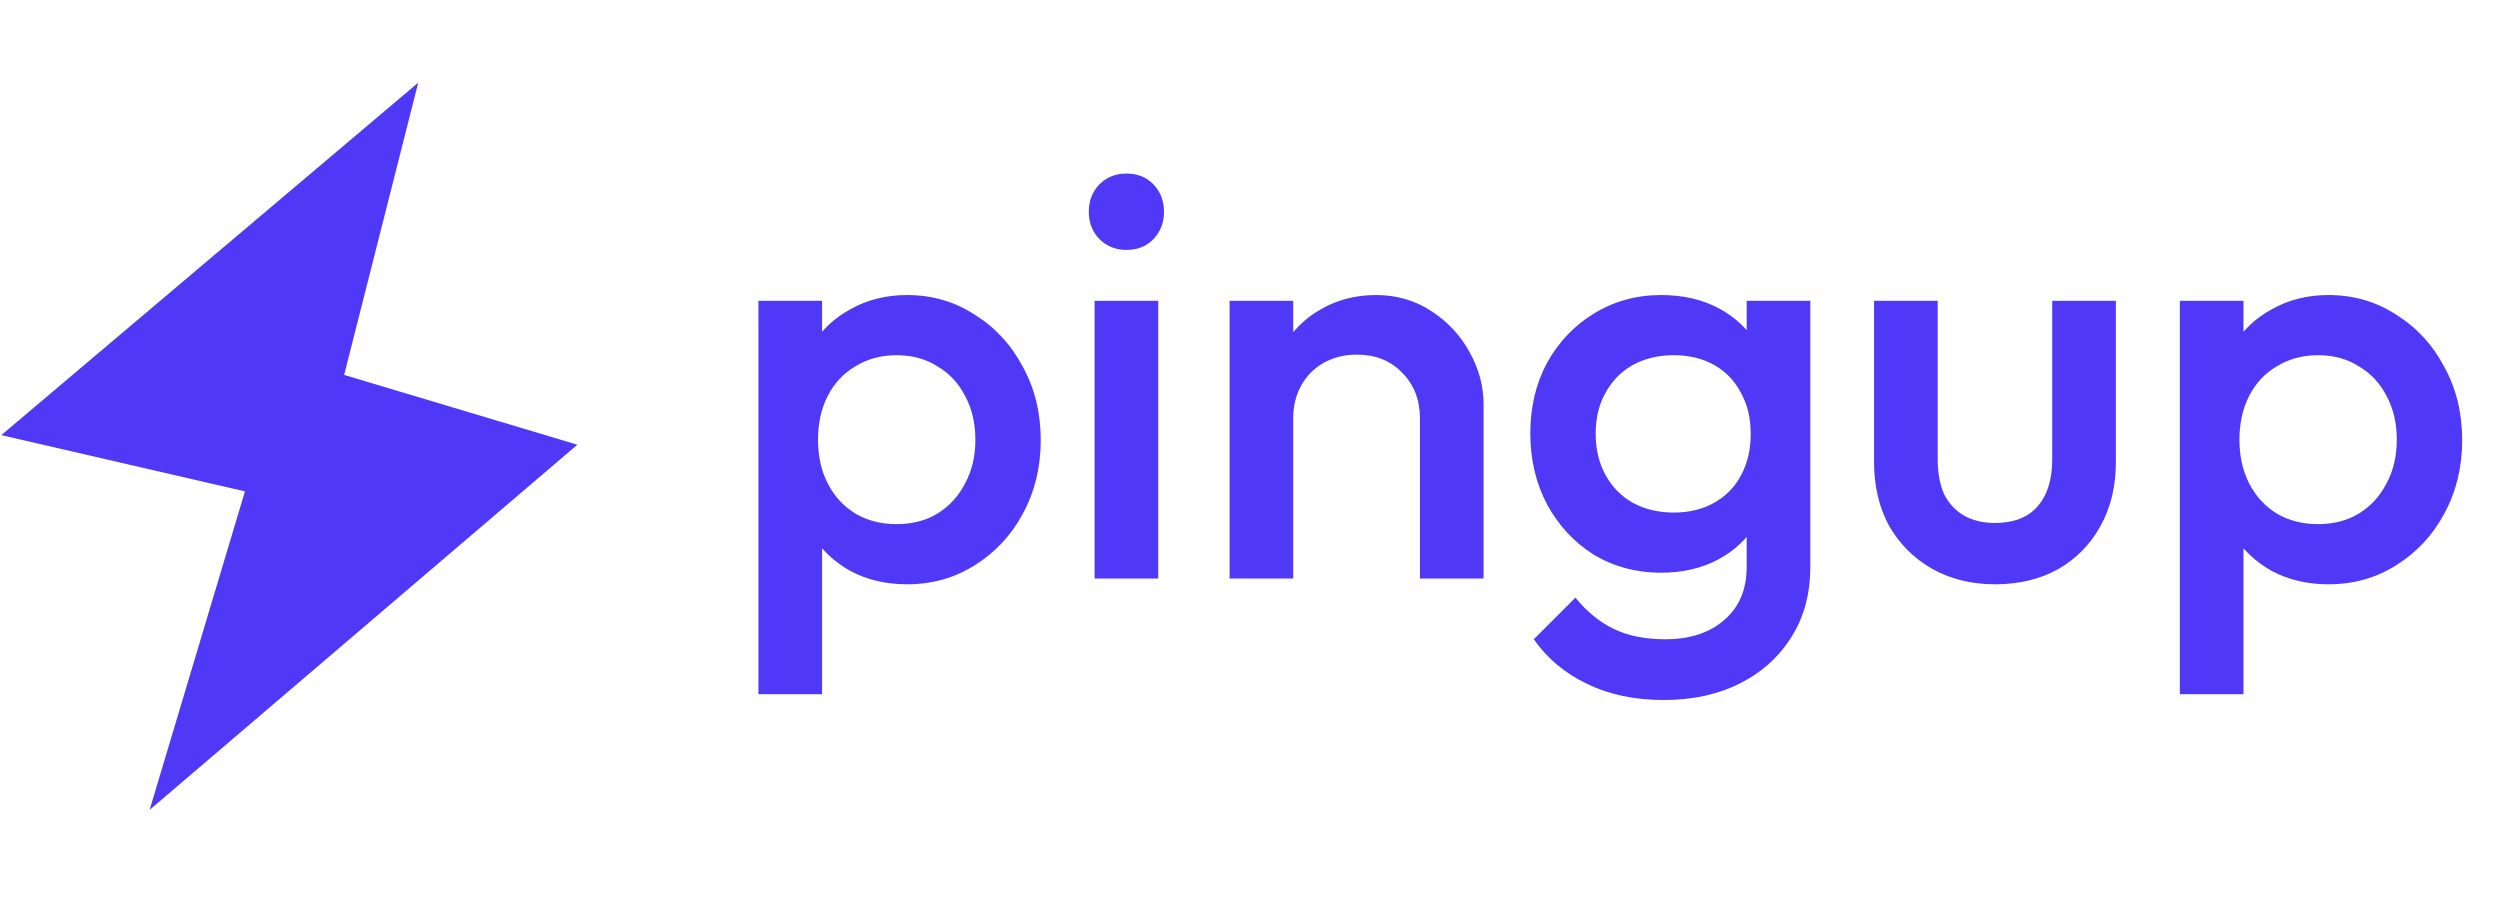
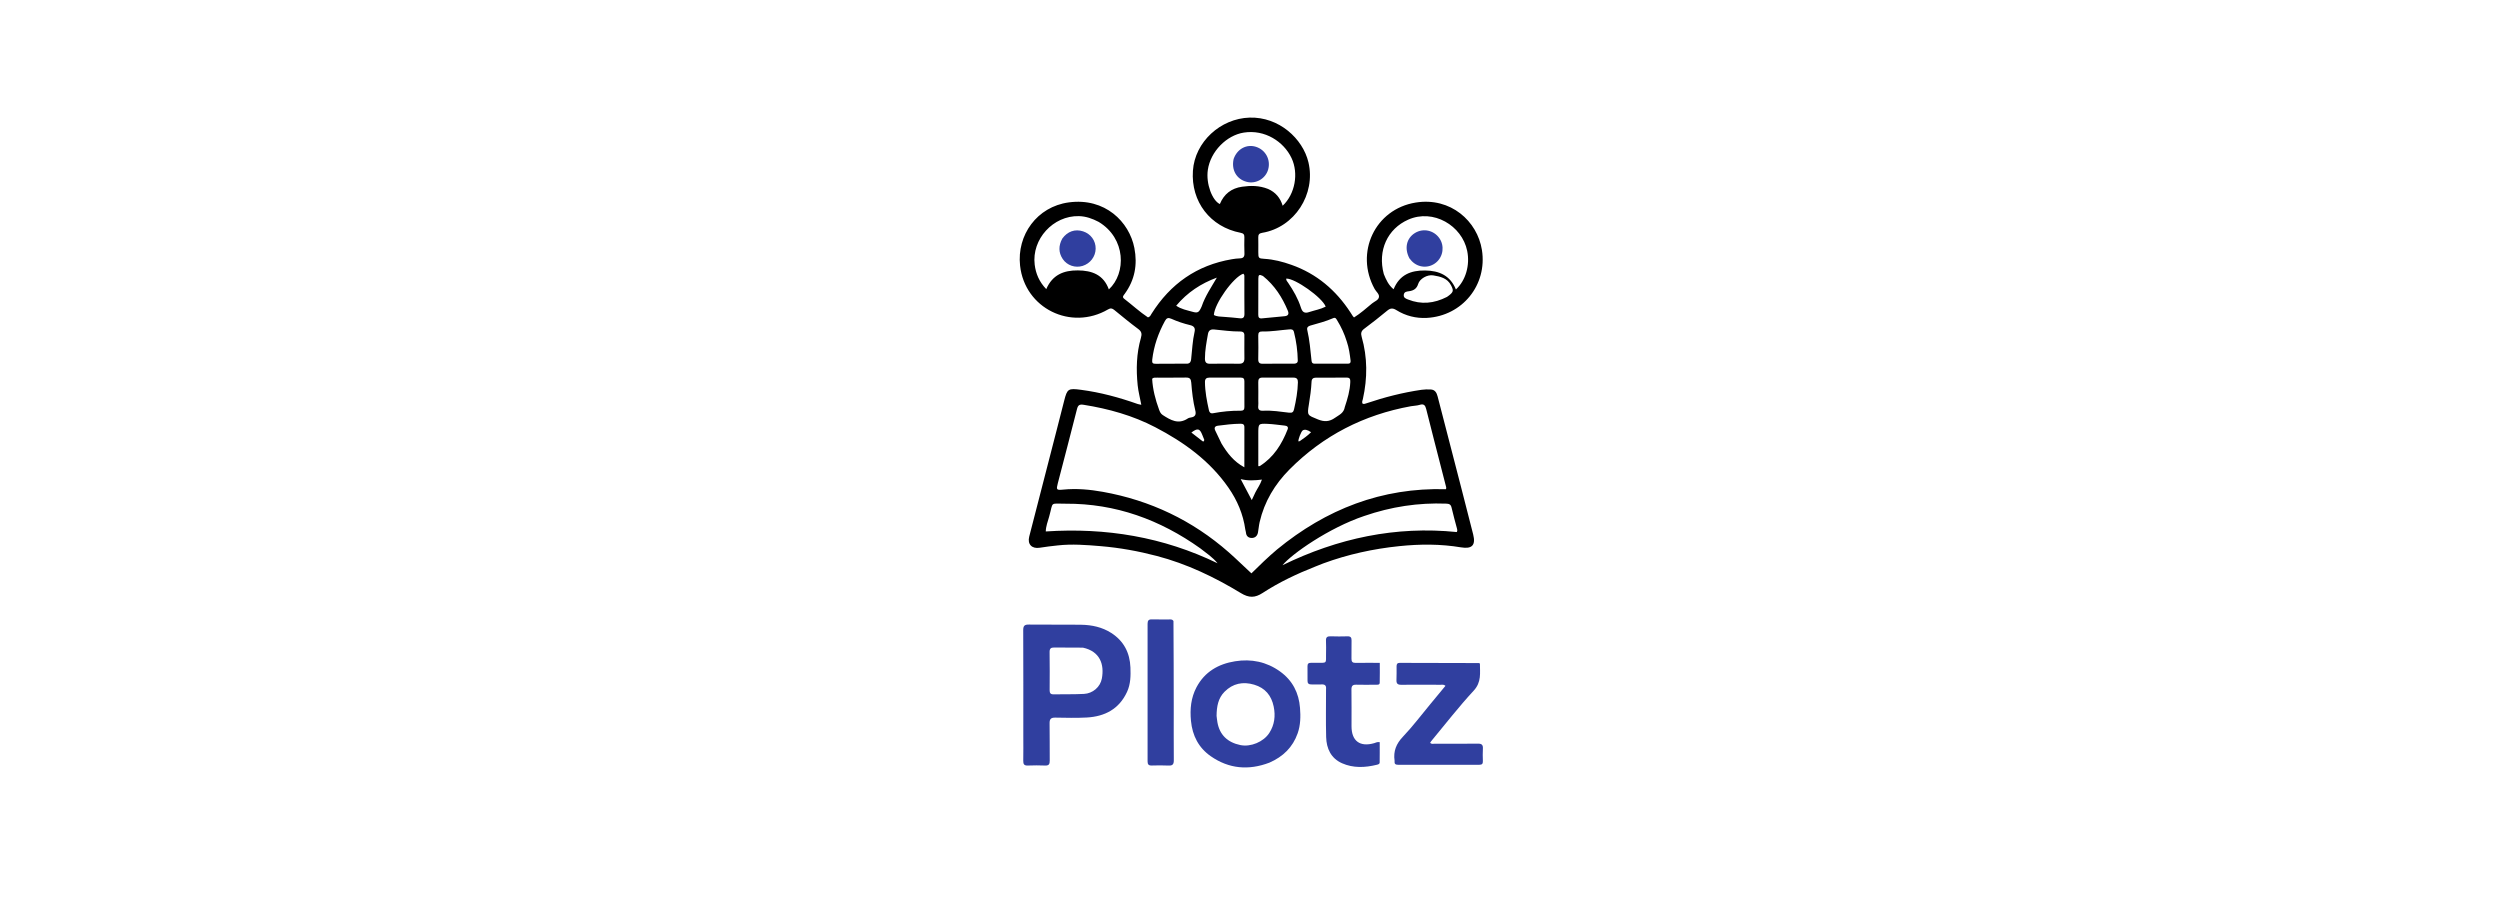
- <svg xmlns="http://www.w3.org/2000/svg" width="121" height="44" viewBox="0 0 121 44" fill="none">
-   <path d="M43.904 28.28C42.877 28.28 41.963 28.065 41.16 27.636C40.357 27.188 39.723 26.581 39.256 25.816C38.808 25.051 38.584 24.183 38.584 23.212V19.348C38.584 18.377 38.817 17.509 39.284 16.744C39.751 15.979 40.385 15.381 41.188 14.952C41.991 14.504 42.896 14.28 43.904 14.28C45.117 14.28 46.209 14.597 47.18 15.232C48.169 15.848 48.944 16.688 49.504 17.752C50.083 18.797 50.372 19.983 50.372 21.308C50.372 22.615 50.083 23.8 49.504 24.864C48.944 25.909 48.169 26.74 47.18 27.356C46.209 27.972 45.117 28.28 43.904 28.28ZM36.708 33.6V14.56H39.788V18.172L39.256 21.448L39.788 24.696V33.6H36.708ZM43.4 25.368C44.147 25.368 44.8 25.2 45.36 24.864C45.939 24.509 46.387 24.024 46.704 23.408C47.04 22.792 47.208 22.083 47.208 21.28C47.208 20.477 47.04 19.768 46.704 19.152C46.387 18.536 45.939 18.06 45.36 17.724C44.8 17.369 44.147 17.192 43.4 17.192C42.653 17.192 41.991 17.369 41.412 17.724C40.833 18.06 40.385 18.536 40.068 19.152C39.751 19.768 39.592 20.477 39.592 21.28C39.592 22.083 39.751 22.792 40.068 23.408C40.385 24.024 40.833 24.509 41.412 24.864C41.991 25.2 42.653 25.368 43.4 25.368ZM52.978 28V14.56H56.058V28H52.978ZM54.518 12.096C53.995 12.096 53.557 11.919 53.202 11.564C52.866 11.209 52.698 10.771 52.698 10.248C52.698 9.725 52.866 9.287 53.202 8.932C53.557 8.577 53.995 8.4 54.518 8.4C55.059 8.4 55.498 8.577 55.834 8.932C56.17 9.287 56.338 9.725 56.338 10.248C56.338 10.771 56.17 11.209 55.834 11.564C55.498 11.919 55.059 12.096 54.518 12.096ZM68.725 28V20.244C68.725 19.348 68.435 18.611 67.857 18.032C67.297 17.453 66.569 17.164 65.673 17.164C65.075 17.164 64.543 17.295 64.077 17.556C63.61 17.817 63.246 18.181 62.985 18.648C62.723 19.115 62.593 19.647 62.593 20.244L61.389 19.572C61.389 18.545 61.613 17.64 62.061 16.856C62.509 16.053 63.125 15.428 63.909 14.98C64.711 14.513 65.607 14.28 66.597 14.28C67.605 14.28 68.501 14.541 69.285 15.064C70.069 15.568 70.685 16.231 71.133 17.052C71.581 17.855 71.805 18.695 71.805 19.572V28H68.725ZM59.513 28V14.56H62.593V28H59.513ZM80.535 33.88C79.116 33.88 77.875 33.619 76.811 33.096C75.747 32.592 74.888 31.873 74.235 30.94L76.251 28.924C76.792 29.596 77.408 30.1 78.099 30.436C78.789 30.772 79.62 30.94 80.591 30.94C81.804 30.94 82.765 30.623 83.475 29.988C84.184 29.372 84.539 28.523 84.539 27.44V24.136L85.071 21.168L84.539 18.172V14.56H87.619V27.44C87.619 28.728 87.32 29.848 86.723 30.8C86.125 31.771 85.295 32.527 84.231 33.068C83.167 33.609 81.935 33.88 80.535 33.88ZM80.395 27.72C79.2 27.72 78.117 27.431 77.147 26.852C76.195 26.255 75.439 25.443 74.879 24.416C74.337 23.389 74.067 22.241 74.067 20.972C74.067 19.703 74.337 18.564 74.879 17.556C75.439 16.548 76.195 15.755 77.147 15.176C78.117 14.579 79.2 14.28 80.395 14.28C81.459 14.28 82.392 14.495 83.195 14.924C83.997 15.353 84.623 15.951 85.071 16.716C85.519 17.463 85.743 18.34 85.743 19.348V22.652C85.743 23.641 85.509 24.519 85.043 25.284C84.595 26.049 83.969 26.647 83.167 27.076C82.364 27.505 81.44 27.72 80.395 27.72ZM81.011 24.808C81.757 24.808 82.411 24.649 82.971 24.332C83.531 24.015 83.96 23.576 84.259 23.016C84.576 22.437 84.735 21.765 84.735 21C84.735 20.235 84.576 19.572 84.259 19.012C83.96 18.433 83.531 17.985 82.971 17.668C82.411 17.351 81.757 17.192 81.011 17.192C80.264 17.192 79.601 17.351 79.023 17.668C78.463 17.985 78.024 18.433 77.707 19.012C77.389 19.572 77.231 20.235 77.231 21C77.231 21.747 77.389 22.409 77.707 22.988C78.024 23.567 78.463 24.015 79.023 24.332C79.601 24.649 80.264 24.808 81.011 24.808ZM96.556 28.28C95.417 28.28 94.4 28.028 93.504 27.524C92.627 27.02 91.936 26.329 91.432 25.452C90.947 24.556 90.704 23.529 90.704 22.372V14.56H93.784V22.232C93.784 22.885 93.887 23.445 94.092 23.912C94.316 24.36 94.633 24.705 95.044 24.948C95.473 25.191 95.977 25.312 96.556 25.312C97.452 25.312 98.133 25.051 98.6 24.528C99.085 23.987 99.328 23.221 99.328 22.232V14.56H102.408V22.372C102.408 23.548 102.156 24.584 101.652 25.48C101.167 26.357 100.485 27.048 99.608 27.552C98.731 28.037 97.713 28.28 96.556 28.28ZM112.701 28.28C111.674 28.28 110.76 28.065 109.957 27.636C109.154 27.188 108.52 26.581 108.053 25.816C107.605 25.051 107.381 24.183 107.381 23.212V19.348C107.381 18.377 107.614 17.509 108.081 16.744C108.548 15.979 109.182 15.381 109.985 14.952C110.788 14.504 111.693 14.28 112.701 14.28C113.914 14.28 115.006 14.597 115.977 15.232C116.966 15.848 117.741 16.688 118.301 17.752C118.88 18.797 119.169 19.983 119.169 21.308C119.169 22.615 118.88 23.8 118.301 24.864C117.741 25.909 116.966 26.74 115.977 27.356C115.006 27.972 113.914 28.28 112.701 28.28ZM105.505 33.6V14.56H108.585V18.172L108.053 21.448L108.585 24.696V33.6H105.505ZM112.197 25.368C112.944 25.368 113.597 25.2 114.157 24.864C114.736 24.509 115.184 24.024 115.501 23.408C115.837 22.792 116.005 22.083 116.005 21.28C116.005 20.477 115.837 19.768 115.501 19.152C115.184 18.536 114.736 18.06 114.157 17.724C113.597 17.369 112.944 17.192 112.197 17.192C111.45 17.192 110.788 17.369 110.209 17.724C109.63 18.06 109.182 18.536 108.865 19.152C108.548 19.768 108.389 20.477 108.389 21.28C108.389 22.083 108.548 22.792 108.865 23.408C109.182 24.024 109.63 24.509 110.209 24.864C110.788 25.2 111.45 25.368 112.197 25.368Z" fill="#4F39F6" />
-   <path d="M0.062 21.06L20.243 4L12.447 34.752L12.141 23.849L0.062 21.06Z" fill="#4F39F6" />
-   <path d="M13.798 17.292L27.944 21.524L7.234 39.205L7.238 39.209L13.798 17.292Z" fill="#4F39F6" />
+ <svg xmlns="http://www.w3.org/2000/svg" version="1.1" id="Layer_1" x="0px" y="0px" width="121" height="44" viewBox="0 0 1024 1024" enable-background="new 0 0 1024 1024" xml:space="preserve">
+   <path fill="#000000" opacity="1" stroke="none" d=" M585.921,638.026   C564.907,646.315 544.835,655.769 526.249,667.893   C517.507,673.596 510.754,673.551 501.745,668.078   C472.054,650.045 440.82,635.102 407.032,626.238   C386.268,620.79 365.208,616.971 343.758,615.179   C327.635,613.831 311.56,612.57 295.414,614.359   C288.643,615.109 281.863,615.861 275.145,616.966   C266.379,618.408 261.089,613.114 263.309,604.448   C273.578,564.351 283.963,524.284 294.295,484.203   C297.117,473.256 299.925,462.305 302.698,451.346   C306.126,437.806 307.287,437.206 321.685,439.093   C343.487,441.951 364.692,447.714 385.442,455.053   C386.625,455.472 387.911,455.6 389.566,455.952   C388.175,448.283 386.218,441.274 385.479,434.009   C383.645,415.974 384.075,398.103 389.127,380.61   C390.409,376.17 390.021,373.487 386.091,370.577   C376.858,363.74 368.002,356.389 359.09,349.126   C356.763,347.229 354.996,346.836 352.127,348.511   C310.332,372.91 258.242,347.31 253.007,299.186   C249.263,264.769 272.034,232.834 307.849,227.98   C348.714,222.442 376.014,249.861 381.765,279.363   C385.415,298.088 382.236,315.417 370.868,330.989   C369.592,332.736 367.64,334.509 370.227,336.495   C379.317,343.475 387.755,351.314 397.082,357.524   C399.613,356.8 400.177,354.876 401.113,353.387   C422.314,319.706 452.105,298.699 491.593,291.998   C494.535,291.499 497.525,291.109 500.503,291.037   C504.555,290.938 505.942,289.14 505.74,285.121   C505.44,279.136 505.59,273.124 505.67,267.126   C505.709,264.149 504.669,262.845 501.484,262.231   C467.2,255.626 445.375,227.181 447.695,192.413   C449.87,159.821 478.751,133.448 511.545,132.47   C544.635,131.484 571.466,156.17 577.802,182.741   C586.375,218.692 562.247,256.226 525.719,262.247   C522.272,262.815 521.239,264.267 521.316,267.468   C521.449,272.965 521.346,278.467 521.35,283.966   C521.356,290.701 521.616,291.176 528.124,291.543   C538.699,292.141 548.78,294.811 558.687,298.315   C587.119,308.372 608.779,326.839 625.128,351.886   C626.039,353.281 626.903,354.706 627.822,356.095   C628.092,356.504 628.474,356.837 629.153,357.59   C636.442,353.029 642.891,347.3 649.476,341.808   C652.237,339.505 656.745,338.157 657.273,334.511   C657.756,331.181 654.094,328.557 652.417,325.528   C629.814,284.705 652.728,235.499 698.709,228.148   C738.058,221.857 768.093,249.138 773.241,281.58   C779.487,320.948 751.105,355.909 711.205,358.084   C699.04,358.747 687.316,355.808 676.881,349.312   C672.799,346.77 670.095,346.965 666.438,350.039   C658.026,357.109 649.287,363.799 640.513,370.422   C637.216,372.911 636.647,375.44 637.772,379.378   C644.397,402.566 644.387,425.949 639.158,449.404   C638.771,451.14 637.777,452.842 638.786,454.672   C640.358,455.409 641.78,454.746 643.159,454.28   C663.368,447.441 683.968,442.176 705.087,439.082   C708.523,438.579 712.071,438.543 715.548,438.7   C720.367,438.918 722.251,442.341 723.326,446.523   C727.839,464.07 732.417,481.601 736.944,499.144   C745.79,533.427 754.735,567.685 763.389,602.017   C766.463,614.213 762.026,618.607 749.696,616.54   C726.553,612.661 703.367,612.781 680.06,615.187   C650.773,618.21 622.276,624.434 594.64,634.583   C591.828,635.616 589.064,636.78 585.921,638.026  M542.457,618.938   C597.73,573.58 660.423,549.021 732.682,551.043   C733.481,549.615 732.791,548.135 732.442,546.762   C728.059,529.51 723.586,512.281 719.162,495.04   C716.228,483.605 713.281,472.172 710.453,460.71   C709.464,456.704 707.875,454.507 703.164,456.012   C700.039,457.011 696.595,456.966 693.324,457.559   C640.323,467.164 594.418,490.605 556.43,528.849   C539.977,545.412 528.183,565.021 522.859,588.066   C521.966,591.933 521.712,595.942 520.969,599.849   C520.212,603.827 517.537,606.11 513.595,605.952   C510.117,605.812 507.769,603.744 507.456,599.922   C507.362,598.774 506.885,597.662 506.726,596.513   C504.326,579.177 497.616,563.526 487.706,549.269   C466.61,518.92 437.548,498.031 405.295,481.23   C379.978,468.041 352.819,460.461 324.684,455.969   C319.811,455.191 318.236,456.388 317.105,460.849   C310.038,488.723 302.746,516.54 295.517,544.373   C293.628,551.645 293.917,552.263 301.491,551.506   C316.541,550.001 331.466,551.353 346.18,553.994   C399.685,563.594 447.072,586.134 488.028,622.07   C496.649,629.634 504.77,637.732 513.603,645.829   C523,636.61 532.128,627.639 542.457,618.938  M532.354,212.828   C540.756,216.519 546.148,222.904 548.8,231.756   C562.853,218.523 566.926,195.261 558.796,178.053   C550.045,159.531 528.735,145.591 504.993,149.351   C485.56,152.428 467.573,170.567 464.52,191.241   C462.174,207.137 469.609,226.013 478.048,229.847   C482.632,218.589 491.111,212.009 503.106,210.321   C512.731,208.966 522.354,208.858 532.354,212.828  M662.711,308.694   C665.253,314.95 667.94,321.107 673.749,325.824   C680.468,309.399 693.234,304.494 709.205,304.677   C725.13,304.859 737.604,310.357 743.928,326.058   C754.958,316.031 759.949,298.693 756.641,282.567   C750.8,254.093 718.506,234.86 690.179,247.431   C666.916,257.755 655.551,282.073 662.711,308.694  M341.541,249.942   C334.548,246.253 327.19,243.629 319.234,243.443   C290.289,242.765 265.961,269.432 269.471,298.103   C270.726,308.352 274.647,317.543 282.513,325.675   C289.394,309.631 302.05,304.464 318.04,304.575   C334.121,304.686 347.035,309.511 353.001,326.005   C372.807,307.674 372.325,268.414 341.541,249.942  M640.602,581.222   C600.702,594.631 558.647,624.271 548.59,636.672   C611.007,606.203 676.154,592.31 744.939,599.301   C745.815,597.698 745.463,596.595 745.161,595.452   C743.08,587.572 740.861,579.722 739.051,571.78   C738.252,568.274 736.442,567.426 733.122,567.301   C701.662,566.11 671.087,570.7 640.602,581.222  M455.936,617.602   C410.615,585.353 360.616,567.091 304.541,567.374   C286.033,567.467 290.666,564.449 285.808,581.76   C284.229,587.386 282.03,592.968 281.964,598.627   C349.733,594.146 414.297,604.818 475.477,634.483   C469.979,627.739 463.038,623.129 455.936,617.602  M620.947,384.476   C618.391,376.173 614.795,368.344 610.241,360.952   C609.216,359.287 608.423,357.17 605.726,358.357   C597.337,362.049 588.474,364.277 579.706,366.801   C577.352,367.479 575.882,369.001 576.483,371.6   C579.14,383.097 580.121,394.823 581.35,406.516   C581.554,408.461 582.428,409.631 584.473,409.634   C597.104,409.653 609.735,409.663 622.366,409.664   C624.719,409.664 625.587,408.48 625.296,406.149   C624.415,399.075 623.537,392.006 620.947,384.476  M450.313,462.046   C447.8,451.862 446.645,441.46 445.836,431.049   C445.506,426.805 444.161,425.197 439.851,425.28   C429.037,425.488 418.216,425.312 407.398,425.365   C405.475,425.374 403.379,425.003 401.77,426.613   C402.45,438.711 405.467,450.227 409.598,461.486   C410.454,463.818 411.424,466.023 413.736,467.514   C422.548,473.199 431.325,478.434 441.898,471.389   C442.96,470.681 444.384,470.39 445.684,470.189   C450.051,469.515 451.702,467.151 450.313,462.046  M618.81,458.393   C621.866,449.231 624.615,440.011 624.961,430.245   C625.062,427.38 624.669,425.32 621.092,425.342   C609.432,425.414 597.771,425.351 586.11,425.407   C583.228,425.42 581.479,426.706 581.333,429.916   C580.94,438.55 579.704,447.09 578.313,455.618   C576.279,468.087 576.575,467.553 588.484,472.416   C595.741,475.38 601.496,475.079 607.802,470.581   C612.25,467.409 617.653,465.488 618.81,458.393  M441.707,409.608   C444.519,409.18 445.406,407.319 445.694,404.711   C446.84,394.346 447.237,383.886 449.59,373.672   C450.571,369.416 448.786,367.214 444.572,366.223   C437.292,364.51 430.189,362.109 423.365,359.066   C419.88,357.511 418.014,358.186 416.21,361.493   C408.734,375.192 403.661,389.592 401.867,405.187   C401.416,409.104 402.583,409.797 405.94,409.764   C417.574,409.651 429.209,409.688 441.707,409.608  M505.673,442.503   C505.667,438.179 505.59,433.853 505.678,429.531   C505.736,426.612 504.574,425.308 501.554,425.329   C489.747,425.41 477.938,425.384 466.13,425.356   C462.823,425.348 461.252,426.854 461.269,430.201   C461.322,441.055 463.403,451.621 465.74,462.148   C466.262,464.497 467.563,465.999 470.358,465.473   C480.654,463.534 491.039,462.492 501.524,462.637   C504.435,462.677 505.771,461.478 505.701,458.468   C505.586,453.482 505.672,448.49 505.673,442.503  M521.35,451.432   C521.35,453.26 521.552,455.115 521.31,456.91   C520.719,461.301 522.52,462.898 526.874,462.657   C536.69,462.115 546.396,463.709 556.092,464.858   C559.647,465.28 560.906,464.067 561.605,461.045   C563.924,451.015 565.717,440.925 565.961,430.589   C566.047,426.98 564.573,425.353 561.024,425.358   C549.393,425.376 537.762,425.423 526.131,425.321   C522.397,425.288 521.22,426.984 521.307,430.514   C521.471,437.156 521.352,443.806 521.35,451.432  M561.916,409.638   C564.167,409.489 565.862,408.65 565.812,406.072   C565.605,395.232 564.189,384.554 561.526,374.034   C560.78,371.087 559.057,370.8 556.318,371.015   C546.207,371.81 536.165,373.616 525.983,373.363   C522.608,373.279 521.217,374.468 521.291,378.01   C521.477,386.838 521.48,395.676 521.294,404.505   C521.213,408.386 522.584,409.807 526.52,409.742   C538.016,409.553 549.517,409.671 561.916,409.638  M505.67,381.698   C505.282,378.227 507.277,373.331 500.872,373.395   C491.035,373.492 481.313,372.037 471.562,371.121   C467.12,370.703 465.272,372.682 464.629,376.323   C463.014,385.476 461.233,394.611 461.243,403.985   C461.246,407.946 462.664,409.776 466.81,409.724   C477.799,409.585 488.792,409.596 499.782,409.702   C504.078,409.743 505.77,407.817 505.695,403.636   C505.57,396.643 505.666,389.647 505.67,381.698  M483.275,356.957   C488.902,357.444 494.552,357.757 500.15,358.476   C504.339,359.014 505.803,357.587 505.744,353.35   C505.556,339.864 505.682,326.375 505.646,312.887   C505.642,311.281 506.056,309.497 504.447,308.286   C493.213,312.173 471.906,342.016 471.315,354.807   C474.737,356.767 478.6,356.585 483.275,356.957  M733.871,334.447   C734.679,333.861 735.508,333.302 736.291,332.684   C741.248,328.766 741.421,327.124 738.441,321.357   C734.216,313.183 726.231,311.492 718.477,310.195   C711.534,309.034 703.14,314.103 701.439,319.813   C699.863,325.104 696.343,327.296 691.335,328.009   C688.697,328.384 685.736,328.463 685.222,331.936   C684.695,335.499 687.746,336.461 690.076,337.386   C704.825,343.242 719.225,341.911 733.871,334.447  M526.6,310.883   C522.352,308.84 521.419,309.307 521.388,314.051   C521.301,327.526 521.406,341.002 521.316,354.477   C521.297,357.406 522.242,358.914 525.328,358.62   C533.916,357.802 542.51,357.04 551.092,356.167   C555.057,355.763 556.132,353.637 554.592,349.948   C548.353,335.001 539.92,321.628 526.6,310.883  M479.906,499.609   C486.311,510.248 493.673,519.943 505.647,526.371   C505.647,510.645 505.62,495.88 505.668,481.116   C505.679,477.913 503.894,477.276 501.18,477.303   C492.702,477.389 484.311,478.411 475.926,479.507   C472.521,479.953 471.293,481.742 472.893,485.048   C475.132,489.677 477.326,494.327 479.906,499.609  M521.351,488.581   C521.351,500.747 521.351,512.914 521.351,525.114   C522.621,525.038 522.824,525.087 522.948,525.009   C538.641,515.186 547.832,500.397 554.382,483.643   C555.459,480.89 553.795,479.662 551.159,479.392   C544.717,478.733 538.292,477.708 531.836,477.439   C521.361,477.002 521.352,477.207 521.351,488.581  M578.989,351.403   C585.081,349.408 591.499,348.337 597.261,345.386   C593.419,335.113 562.747,313.405 552.811,313.801   C552.542,315.846 554.012,317.149 554.978,318.576   C560.879,327.285 566.122,336.373 569.322,346.415   C570.871,351.28 573.104,353.527 578.989,351.403  M457.595,345.109   C461.536,333.446 468.49,323.374 474.673,312.701   C456.791,319.316 441.467,329.328 428.862,344.356   C434.731,348.387 440.861,349.348 446.675,351.043   C453.197,352.945 454.502,352.195 457.595,345.109  M518.041,554.667   C520.324,550.109 523.489,545.994 525.438,540.213   C517.284,541.197 509.667,541.705 501.493,539.656   C505.877,547.949 509.805,555.381 513.991,563.3   C515.375,560.352 516.552,557.846 518.041,554.667  M460.49,495.406   C459.75,493.571 458.989,491.745 458.273,489.9   C455.426,482.563 452.978,481.926 445.967,487.219   C450.192,490.513 454.281,493.748 458.433,496.899   C459.379,497.617 460.298,497.441 460.49,495.406  M568.034,496.907   C572.449,493.817 576.901,490.77 580.795,486.856   C576.755,483.999 573.429,483.373 571.333,484.859   C569.561,486.116 566.022,495.235 566.575,497.231   C566.591,497.289 567.18,497.188 568.034,496.907  z" />
+   <path fill="#303F9F" opacity="1" stroke="none" d=" M256.653,828   C256.654,788.342 256.739,749.183 256.553,710.026   C256.529,705.044 257.839,703.434 262.964,703.509   C282.622,703.795 302.291,703.398 321.948,703.722   C333.882,703.92 345.463,706.389 355.708,712.95   C369.835,721.999 376.68,735.27 377.326,751.849   C377.69,761.197 377.553,770.523 373.534,779.273   C364.619,798.683 348.46,807.07 328.095,808.208   C316.3,808.867 304.438,808.492 292.61,808.325   C287.919,808.259 286.153,809.833 286.253,814.739   C286.539,828.73 286.237,842.732 286.42,856.727   C286.472,860.685 285.494,862.493 281.164,862.298   C274.679,862.005 268.164,862.066 261.674,862.304   C257.654,862.452 256.52,860.786 256.596,856.992   C256.786,847.498 256.656,837.998 256.653,828  M323.815,729.512   C313.007,729.476 302.198,729.511 291.391,729.363   C287.605,729.31 286.195,730.614 286.26,734.612   C286.49,748.91 286.408,763.215 286.317,777.517   C286.297,780.636 287.33,782.149 290.598,782.099   C302.066,781.923 313.553,782.197 325,781.622   C334.818,781.129 343.341,773.924 345.126,764.323   C348.086,748.399 343.085,733.684 323.815,729.512  z" />
+   <path fill="#303F9F" opacity="1" stroke="none" d=" M533.841,859.065   C510.37,867.979 488.28,865.999 467.91,851.88   C454.16,842.349 447.104,828.713 445.5,811.904   C444.233,798.624 445.51,785.915 451.741,774.128   C460.936,756.737 476.348,747.876 495.206,744.858   C513.509,741.929 530.667,745.415 545.895,756.383   C559.873,766.451 567.013,780.373 568.343,797.435   C569.098,807.118 568.955,816.721 565.69,826.004   C560.166,841.707 549.265,852.318 533.841,859.065  M474.351,806.355   C474.669,808.816 474.883,811.295 475.321,813.735   C477.806,827.597 486.568,836.229 501.136,839.253   C512.733,841.66 527.254,835.706 533.778,825.547   C539.634,816.426 540.854,806.406 538.691,795.881   C536.128,783.412 529.059,774.894 516.723,771.226   C504.083,767.468 492.634,769.751 483.253,779.251   C476.165,786.429 474.453,795.736 474.351,806.355  z" />
+   <path fill="#303F9F" opacity="1" stroke="none" d=" M715.124,793.119   C720.942,786.08 726.537,779.315 732.174,772.498   C730.15,770.719 728.238,771.351 726.511,771.342   C711.853,771.272 697.194,771.175 682.538,771.348   C678.466,771.397 676.765,770.117 676.972,765.938   C677.226,760.786 677.077,755.614 677.104,750.451   C677.117,748.165 677.821,746.651 680.54,746.66   C710.346,746.758 740.153,746.807 769.96,746.88   C770.101,746.881 770.241,747.036 770.983,747.474   C770.932,757.955 772.996,768.227 763.91,778.034   C747.073,796.208 731.878,815.906 716.009,834.977   C715.598,835.471 715.299,836.059 714.922,836.643   C716.45,838.496 718.399,837.721 720.087,837.725   C736.244,837.767 752.403,837.854 768.557,837.636   C772.878,837.578 774.621,838.868 774.33,843.313   C774.026,847.956 774.18,852.638 774.301,857.299   C774.376,860.167 773.532,861.45 770.335,861.441   C739.853,861.353 709.37,861.374 678.888,861.466   C675.85,861.475 674.519,860.444 674.849,857.416   C674.867,857.251 674.88,857.08 674.857,856.917   C673.292,846.178 676.709,837.722 684.373,829.689   C695.264,818.273 704.791,805.555 715.124,793.119  z" />
+   <path fill="#303F9F" opacity="1" stroke="none" d=" M597.648,776.287   C598.097,772.062 596.283,770.779 592.693,770.936   C588.704,771.11 584.7,770.975 580.703,770.936   C578.104,770.911 576.758,769.738 576.802,766.948   C576.889,761.454 576.874,755.955 576.769,750.461   C576.716,747.688 577.909,746.52 580.634,746.6   C583.13,746.673 585.63,746.584 588.128,746.576   C598.841,746.543 597.572,747.534 597.645,736.826   C597.68,731.829 597.867,726.821 597.589,721.84   C597.364,717.799 598.996,716.591 602.836,716.734   C609.157,716.97 615.496,716.942 621.82,716.766   C625.341,716.668 626.473,718.094 626.389,721.488   C626.218,728.312 626.467,735.147 626.305,741.972   C626.223,745.42 627.522,746.734 630.974,746.679   C639.785,746.54 648.601,746.633 658.189,746.633   C658.189,754.279 658.33,761.687 658.112,769.084   C658.036,771.649 655.538,771.242 653.789,771.257   C646.461,771.319 639.128,771.463 631.806,771.242   C627.731,771.118 626.214,772.482 626.276,776.684   C626.477,790.505 626.329,804.332 626.356,818.156   C626.388,834.687 635.905,841.705 651.915,837.085   C653.638,836.588 655.236,835.48 658.111,835.975   C658.111,843.512 658.186,851.206 658.054,858.897   C658.024,860.659 656.308,861.087 654.789,861.459   C641.561,864.7 628.255,865.314 615.643,859.706   C603.224,854.183 598.109,843.162 597.776,830.212   C597.317,812.402 597.654,794.572 597.648,776.287  z" />
+   <path fill="#303F9F" opacity="1" stroke="none" d=" M425.792,699.447   C426.011,731.862 426.076,763.841 426.108,795.82   C426.128,815.975 425.99,836.131 426.177,856.285   C426.22,860.818 424.87,862.576 420.207,862.331   C413.894,862 407.548,862.112 401.223,862.277   C397.715,862.369 396.632,860.934 396.636,857.544   C396.708,805.906 396.714,754.269 396.638,702.631   C396.633,698.987 397.843,697.551 401.546,697.661   C408.037,697.855 414.537,697.683 421.033,697.73   C422.645,697.742 424.43,697.39 425.792,699.447  z" />
+   <path fill="#303F9F" opacity="1" stroke="none" d=" M493.577,179.026   C497.493,167.762 508.129,162.087 518.58,165.324   C529.507,168.71 535.578,179.934 532.448,190.964   C529.513,201.305 518.656,207.526 508.259,204.823   C496.836,201.853 490.763,191.411 493.577,179.026  z" />
+   <path fill="#303F9F" opacity="1" stroke="none" d=" M691.651,291.119   C685.607,279.921 688.236,268.274 697.85,262.431   C707.142,256.782 718.935,259.287 725.268,268.254   C731.311,276.812 729.724,288.895 721.668,295.66   C713.494,302.524 701.673,301.846 694.147,294.066   C693.34,293.231 692.62,292.313 691.651,291.119  z" />
+   <path fill="#303F9F" opacity="1" stroke="none" d=" M300.535,268.78   C306.458,260.578 314.982,257.685 323.956,260.586   C332.677,263.406 338.303,271.18 338.144,280.188   C337.988,289.025 332.067,296.828 323.478,299.514   C315.263,302.083 305.922,299.057 301.043,291.731   C296.204,284.465 296.219,276.779 300.535,268.78  z" />
</svg>
